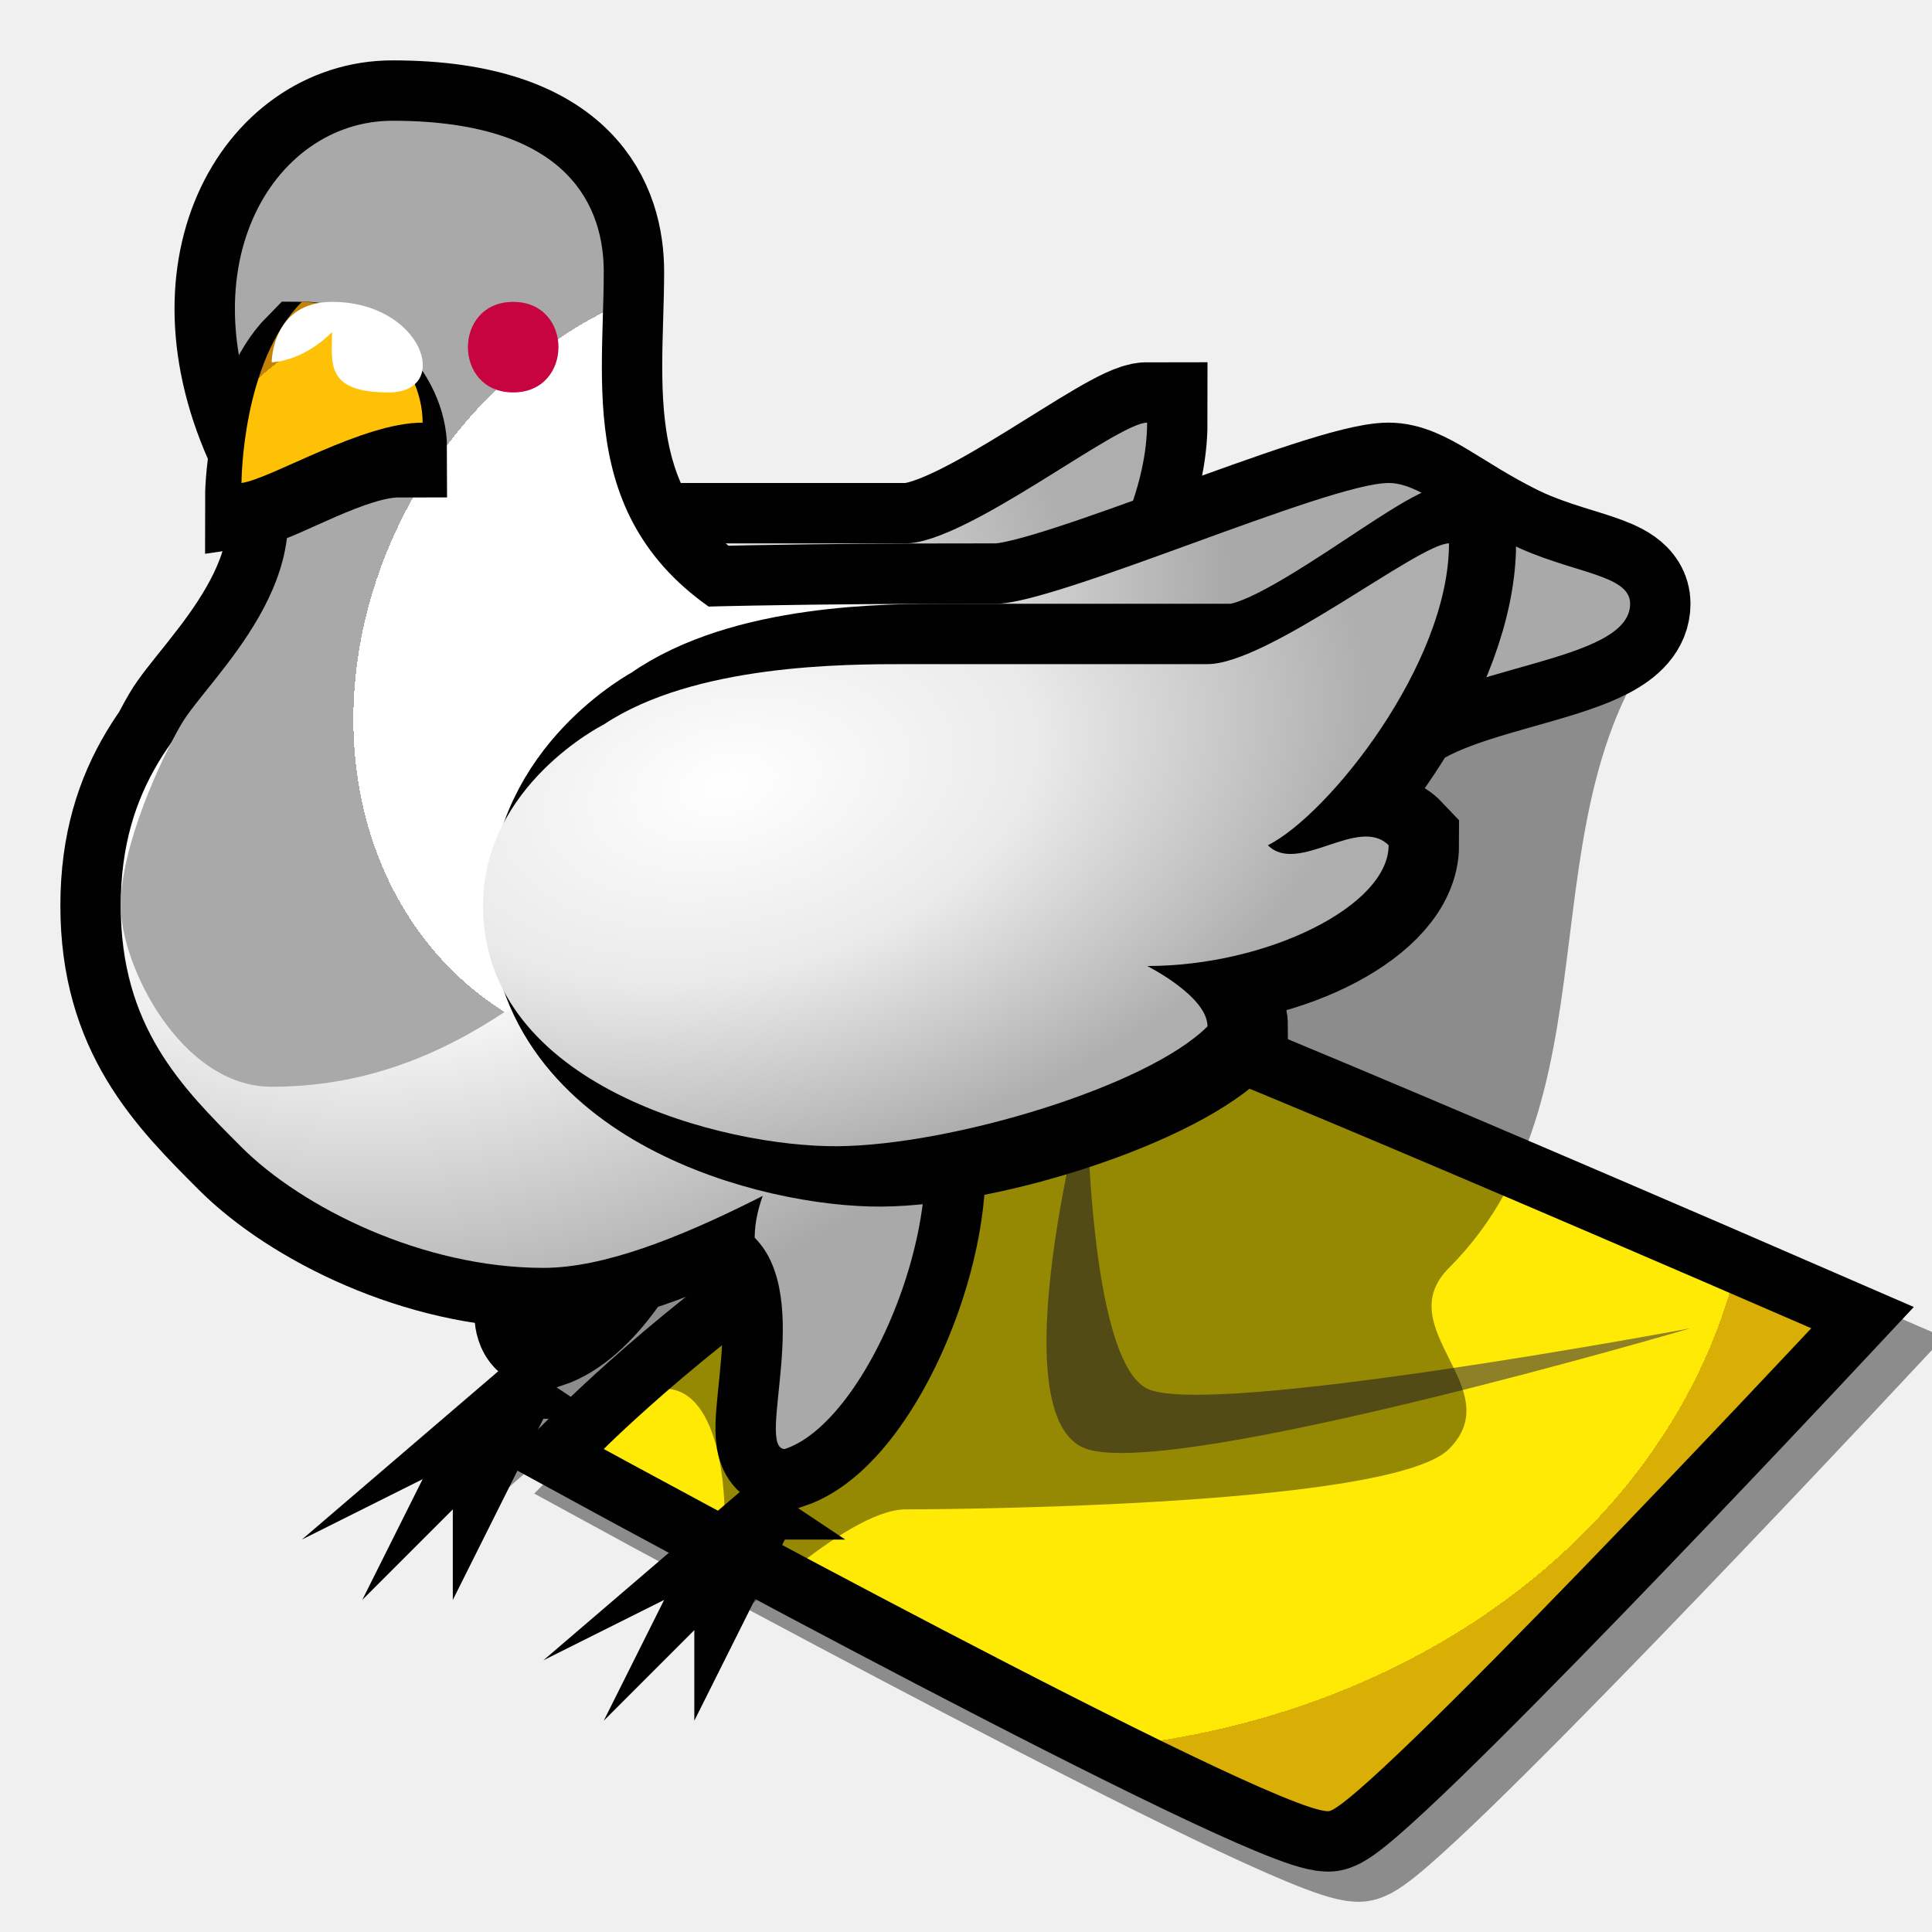
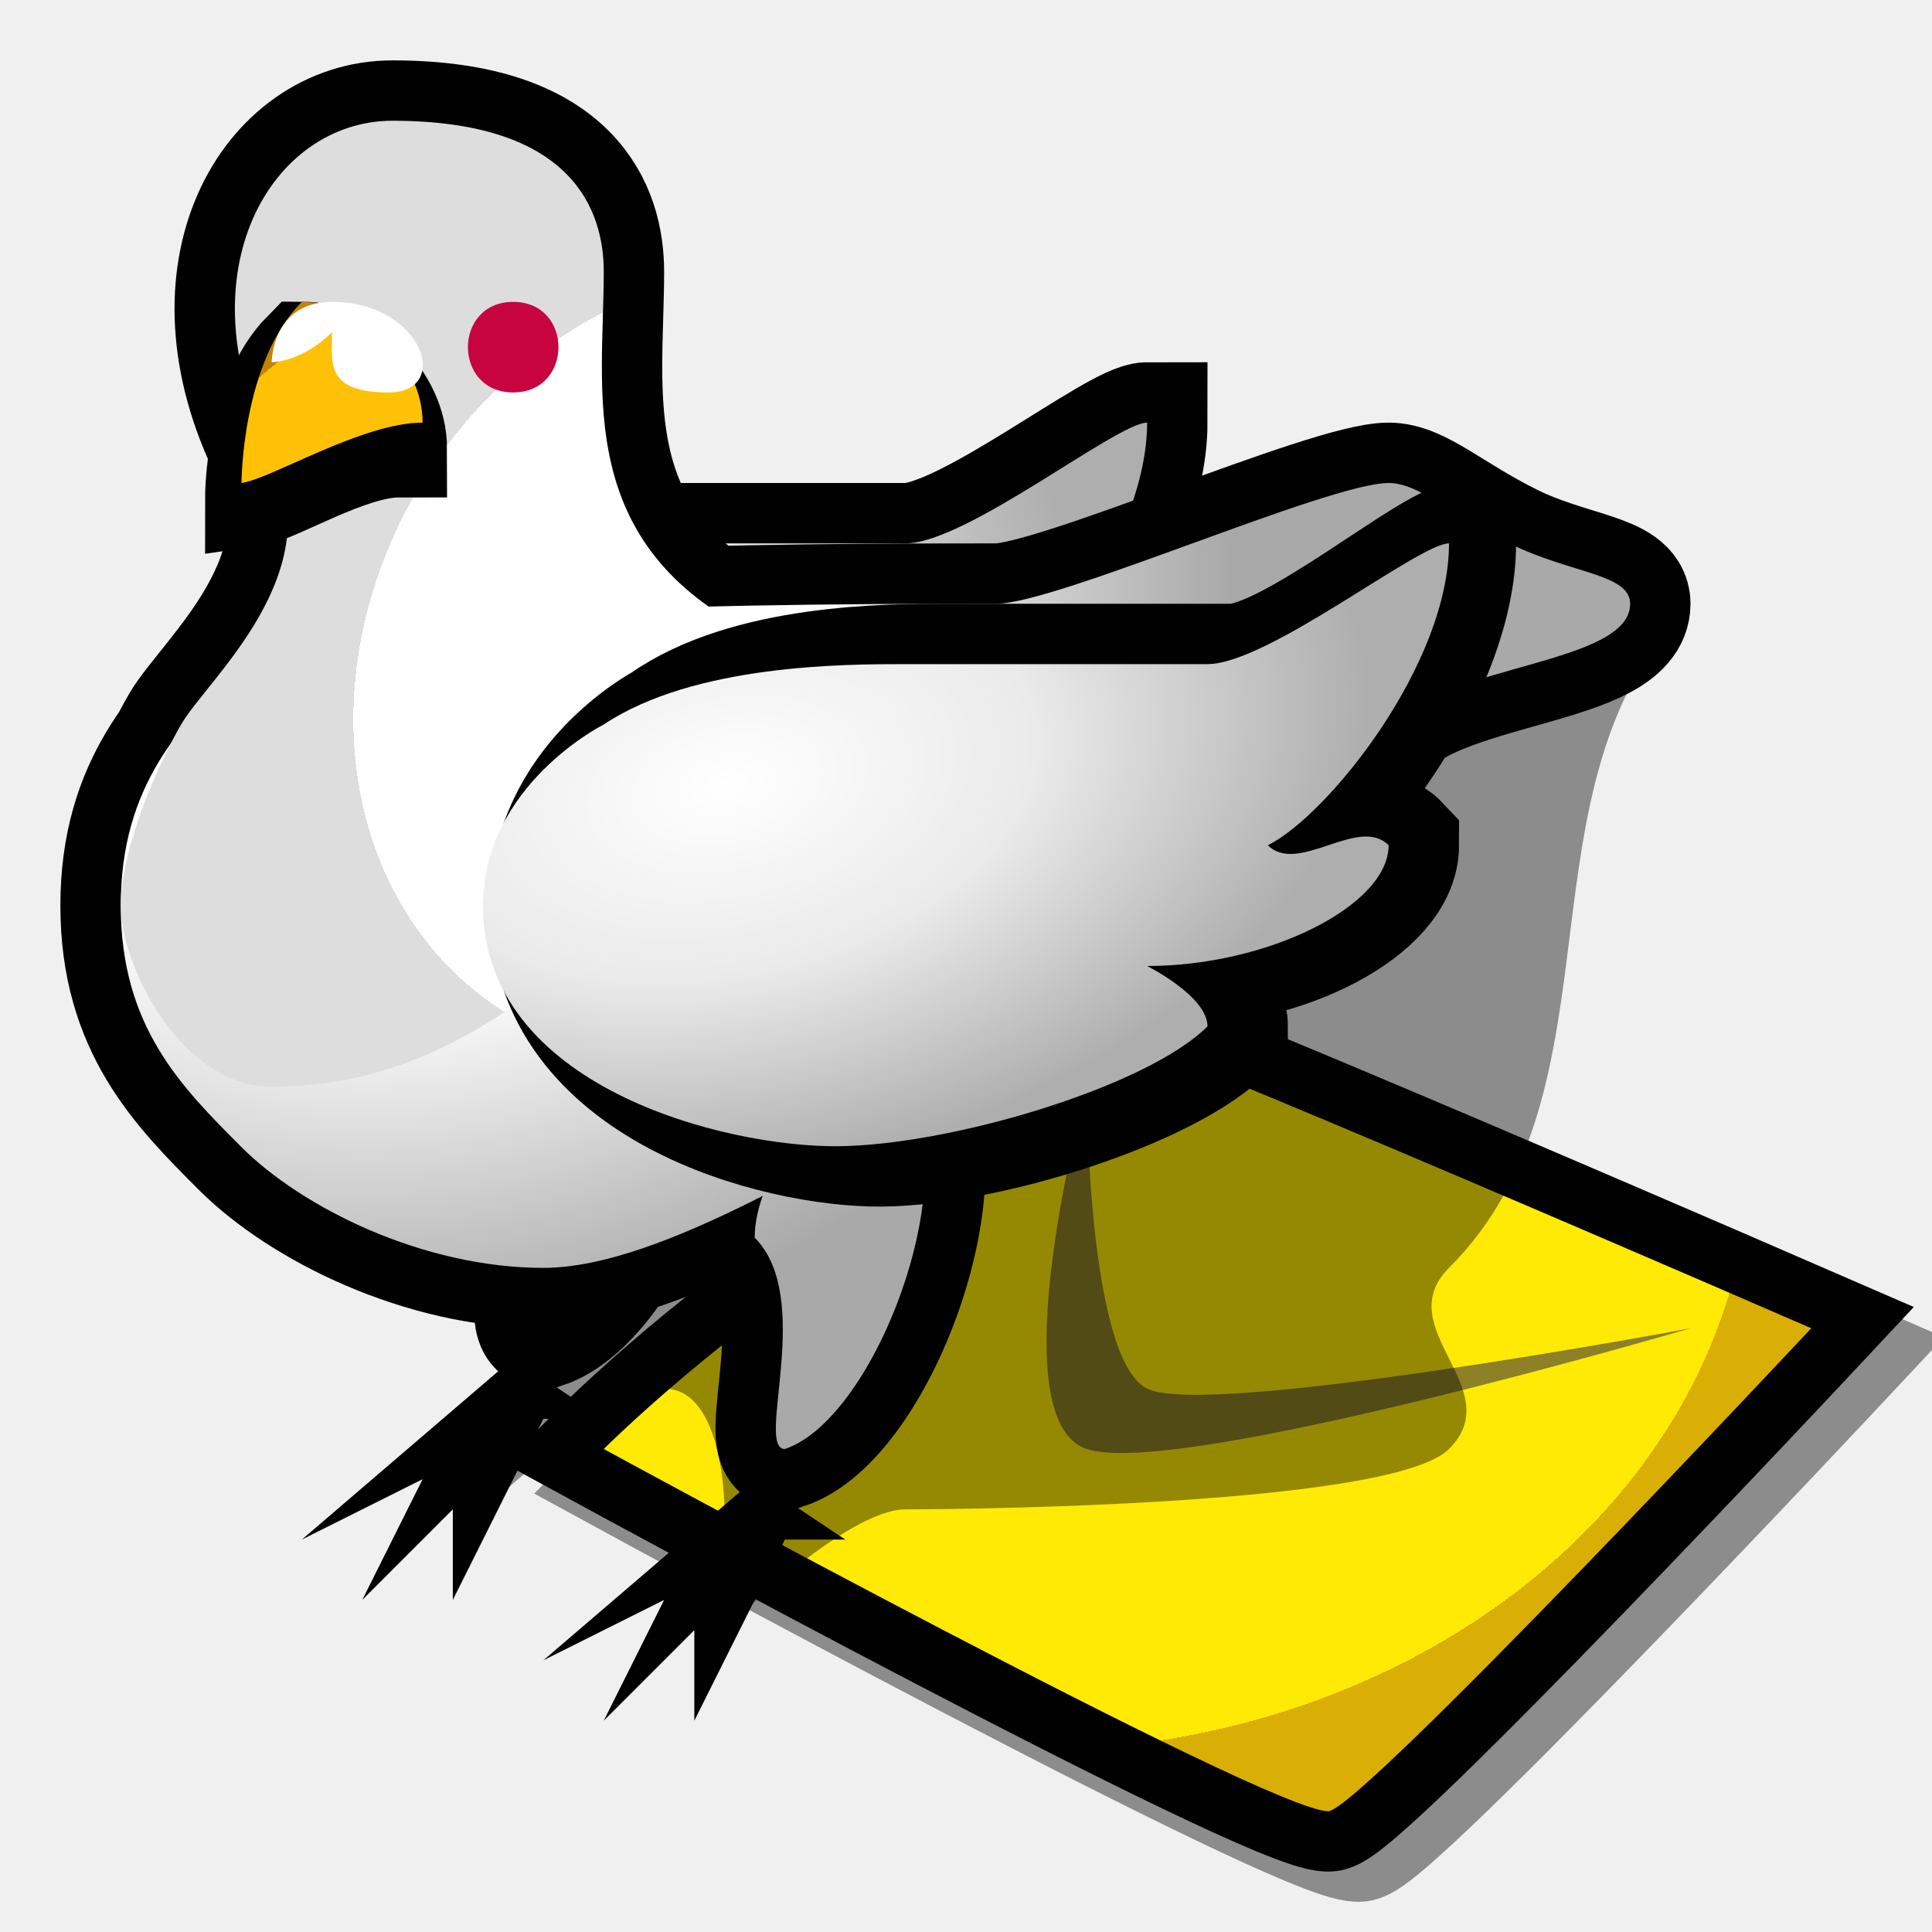
- <svg xmlns="http://www.w3.org/2000/svg" version="1.1" width="64" height="64" color-interpolation="linearRGB">
-   <g>
-     <path style="fill:none; stroke:#010101; stroke-opacity:0.416; stroke-width:4" d="M60 44C60 44 45.03 60 44 60C42 60 20 48 20 48C20 48 24 44 29 41C34 38 35 34 36 34C37 34 60 44 60 44z" transform="matrix(1,0,0,1,1,1)" />
-     <path style="fill:none; stroke:#010101; stroke-width:4" d="M60 44C60 44 45.03 60 44 60C42 60 20 48 20 48C20 48 24 44 29 41C34 38 35 34 36 34C37 34 60 44 60 44z" />
+ <svg xmlns="http://www.w3.org/2000/svg" version="1.1" width="64" height="64" color-interpolation="linearRGB" id="svg25">
+   <defs id="defs25" />
+   <g id="g25">
+     <path style="fill:none; stroke:#010101; stroke-opacity:0.416; stroke-width:4" d="M60 44C60 44 45.03 60 44 60C42 60 20 48 20 48C20 48 24 44 29 41C34 38 35 34 36 34C37 34 60 44 60 44z" transform="matrix(1,0,0,1,1,1)" id="path1" />
+     <path style="fill:none; stroke:#010101; stroke-width:4" d="M60 44C60 44 45.03 60 44 60C42 60 20 48 20 48C20 48 24 44 29 41C34 38 35 34 36 34C37 34 60 44 60 44z" id="path2" />
    <radialGradient id="gradient0" gradientUnits="userSpaceOnUse" cx="0" cy="0" r="64" gradientTransform="matrix(0.375,0,0,0.3125,34,38)">
-       <stop offset="1" stop-color="#ffea06" />
-       <stop offset="0" stop-color="#d9af05" />
+       <stop offset="1" stop-color="#ffea06" id="stop2" />
+       <stop offset="0" stop-color="#d9af05" id="stop3" />
    </radialGradient>
-     <path style="fill:url(#gradient0)" d="M60 44C60 44 45.03 60 44 60C42 60 20 48 20 48C20 48 24 44 29 41C34 38 35 34 36 34C37 34 60 44 60 44z" />
-     <path style="fill:#8d8026" d="M36 36C36 36 36 45 38 46C40 47 56 44 56 44C56 44 39 49 36 48C33 47 36 36 36 36z" />
-     <path style="fill:#010101; fill-opacity:0.416" d="M24 54C24 54 28 50 30 50C30 50 46 50 48 48C50 46 46 44 48 42C54 36 50 26 56 20L18 26V42L15 51C15 51 20 46 22 46C24 46 24 50 24 50V54z" />
-     <path style="fill:#010101" d="M23 54L20 57L22 53L18 55L25 49L28 51H26L23 57V54z" transform="matrix(1,0,0,1,-8,-4)" />
-     <path style="fill:none; stroke:#010101; stroke-width:4" d="M26 48C25 48 27 43 25 41C25 39 27 36 30 36C32 39 29 47 26 48z" transform="matrix(1,0,0,1,-8,-4)" />
-     <path style="fill:none; stroke:#010101; stroke-width:4" d="M42 28C43 29 45 27 46 28C46 30 42 32 38 32C38 32 40 33 40 34C38 36 31.5 37.94 27.75 37.97C24 38 16 36 16 30C16 26 20 24 20 24C23 22 28 22 30 22H40C42 22 47 18 48 18C48 22 44 27 42 28z" transform="matrix(1,0,0,1,-10,-4)" />
+     <path style="fill:url(#gradient0)" d="M60 44C60 44 45.03 60 44 60C42 60 20 48 20 48C20 48 24 44 29 41C34 38 35 34 36 34C37 34 60 44 60 44z" id="path3" />
+     <path style="fill:#8d8026" d="M36 36C36 36 36 45 38 46C40 47 56 44 56 44C56 44 39 49 36 48C33 47 36 36 36 36z" id="path4" />
+     <path style="fill:#010101; fill-opacity:0.416" d="M24 54C24 54 28 50 30 50C30 50 46 50 48 48C50 46 46 44 48 42C54 36 50 26 56 20L18 26V42L15 51C15 51 20 46 22 46C24 46 24 50 24 50V54z" id="path5" />
+     <path style="fill:#010101" d="M23 54L20 57L22 53L18 55L25 49L28 51H26L23 57V54z" transform="matrix(1,0,0,1,-8,-4)" id="path6" />
+     <path style="fill:none; stroke:#010101; stroke-width:4" d="M26 48C25 48 27 43 25 41C25 39 27 36 30 36C32 39 29 47 26 48z" transform="matrix(1,0,0,1,-8,-4)" id="path7" />
+     <path style="fill:none; stroke:#010101; stroke-width:4" d="M42 28C43 29 45 27 46 28C46 30 42 32 38 32C38 32 40 33 40 34C38 36 31.5 37.94 27.75 37.97C24 38 16 36 16 30C16 26 20 24 20 24C23 22 28 22 30 22H40C42 22 47 18 48 18C48 22 44 27 42 28z" transform="matrix(1,0,0,1,-10,-4)" id="path8" />
    <radialGradient id="gradient1" gradientUnits="userSpaceOnUse" cx="0" cy="0" r="64" gradientTransform="matrix(0.3312,-0.0729,0.0439,0.1997,24.0679,25.9926)">
-       <stop offset="0" stop-color="#ffffff" />
-       <stop offset="0.481" stop-color="#eaeaea" />
-       <stop offset="1" stop-color="#aeaeae" />
+       <stop offset="0" stop-color="#ffffff" id="stop8" />
+       <stop offset="0.481" stop-color="#eaeaea" id="stop9" />
+       <stop offset="1" stop-color="#aeaeae" id="stop10" />
    </radialGradient>
-     <path style="fill:url(#gradient1)" d="M42 28C43 29 45 27 46 28C46 30 42 32 38 32C38 32 40 33 40 34C38 36 31.5 37.94 27.75 37.97C24 38 16 36 16 30C16 26 20 24 20 24C23 22 28 22 30 22H40C42 22 47 18 48 18C48 22 44 27 42 28z" transform="matrix(1,0,0,1,-10,-4)" />
-     <path style="fill:none; stroke:#010101; stroke-width:4" d="M46 16C47 16 48 17 50 18C52 19 54 19 54 20C54 22 48 22 46 24C45.13 24.86 43 27 41 29C38 32 34 35 32 36C28 38 22 42 18 42C14 42 10 40 8 38C6 36 4 34 4 30C4 26 6 24 8 22C10 20 27 20 33 20C35 20 44 16 46 16z            M13 4C19 4 20 7 20 9C20 13 19 18 25 21C25 21 27 22 27 23L23 28C19 32 15 36 9 36C6 36 4 32 4 30C4 28 5.36 25.09 6 24C6.87 22.49 11 19 9 15C6 9 9 4 13 4z" />
-     <path style="fill:#010101" d="M23 54L20 57L22 53L18 55L25 49L28 51H26L23 57V54z" />
-     <path style="fill:none; stroke:#010101; stroke-width:4" d="M26 48C25 48 27 43 25 41C25 39 27 36 30 36C32 39 29 47 26 48z" />
+     <path style="fill:url(#gradient1)" d="M42 28C43 29 45 27 46 28C46 30 42 32 38 32C38 32 40 33 40 34C38 36 31.5 37.94 27.75 37.97C24 38 16 36 16 30C16 26 20 24 20 24C23 22 28 22 30 22H40C42 22 47 18 48 18C48 22 44 27 42 28z" transform="matrix(1,0,0,1,-10,-4)" id="path10" />
+     <path style="fill:none; stroke:#010101; stroke-width:4" d="M46 16C47 16 48 17 50 18C52 19 54 19 54 20C54 22 48 22 46 24C45.13 24.86 43 27 41 29C38 32 34 35 32 36C28 38 22 42 18 42C14 42 10 40 8 38C6 36 4 34 4 30C4 26 6 24 8 22C10 20 27 20 33 20C35 20 44 16 46 16z            M13 4C19 4 20 7 20 9C20 13 19 18 25 21C25 21 27 22 27 23L23 28C19 32 15 36 9 36C6 36 4 32 4 30C4 28 5.36 25.09 6 24C6.87 22.49 11 19 9 15C6 9 9 4 13 4z" id="path11" />
+     <path style="fill:#010101" d="M23 54L20 57L22 53L18 55L25 49L28 51H26L23 57V54z" id="path12" />
+     <path style="fill:none; stroke:#010101; stroke-width:4" d="M26 48C25 48 27 43 25 41C25 39 27 36 30 36C32 39 29 47 26 48z" id="path13" />
    <radialGradient id="gradient2" gradientUnits="userSpaceOnUse" cx="0" cy="0" r="64" gradientTransform="matrix(0.4216,-0.0981,0.0849,0.3648,13.3892,20.9654)">
-       <stop offset="0.487" stop-color="#ffffff" />
-       <stop offset="0.993" stop-color="#a9a9a9" />
+       <stop offset="0.487" stop-color="#ffffff" id="stop13" />
+       <stop offset="0.993" stop-color="#a9a9a9" id="stop14" />
    </radialGradient>
-     <path style="fill:url(#gradient2)" d="M26 48C25 48 27 43 25 41C25 39 27 36 30 36C32 39 29 47 26 48z" />
+     <path style="fill:url(#gradient2)" d="M26 48C25 48 27 43 25 41C25 39 27 36 30 36C32 39 29 47 26 48z" id="path14" />
    <radialGradient id="gradient3" gradientUnits="userSpaceOnUse" cx="0" cy="0" r="64" gradientTransform="matrix(0.4216,-0.0981,0.0849,0.3648,13.3892,20.9654)">
-       <stop offset="0.487" stop-color="#ffffff" />
-       <stop offset="0.993" stop-color="#a9a9a9" />
+       <stop offset="0.487" stop-color="#ffffff" id="stop15" />
+       <stop offset="0.993" stop-color="#a9a9a9" id="stop16" />
    </radialGradient>
-     <path style="fill:url(#gradient3)" d="M46 16C47 16 48 17 50 18C52 19 54 19 54 20C54 22 48 22 46 24C45.13 24.86 43 27 41 29C38 32 34 35 32 36C28 38 22 42 18 42C14 42 10 40 8 38C6 36 4 34 4 30C4 26 6 24 8 22C10 20 27 20 33 20C35 20 44 16 46 16z" />
+     <path style="fill:url(#gradient3)" d="M46 16C47 16 48 17 50 18C52 19 54 19 54 20C54 22 48 22 46 24C45.13 24.86 43 27 41 29C38 32 34 35 32 36C28 38 22 42 18 42C14 42 10 40 8 38C6 36 4 34 4 30C4 26 6 24 8 22C10 20 27 20 33 20C35 20 44 16 46 16z" id="path16" />
    <radialGradient id="gradient4" gradientUnits="userSpaceOnUse" cx="0" cy="0" r="64" gradientTransform="matrix(0.3147,0.2039,-0.2378,0.3671,24,22)">
-       <stop offset="0.487" stop-color="#ffffff" />
-       <stop offset="0" stop-color="#a9a9a9" />
+       <stop offset="0.487" stop-color="#ffffff" id="stop17" />
+       <stop offset="0" stop-color="#a9a9a9" id="stop18" style="stop-color:#dddddd;stop-opacity:1;" />
    </radialGradient>
-     <path style="fill:url(#gradient4)" d="M13 4C19 4 20 7 20 9C20 13 19 18 25 21C25 21 27 22 27 23L23 28C19 32 15 36 9 36C6 36 4 32 4 30C4 28 5.36 25.09 6 24C6.87 22.49 11 19 9 15C6 9 9 4 13 4z" />
-     <path style="fill:none; stroke:#010101; stroke-width:4" d="M42 28C43 29 45 27 46 28C46 30 42 32 38 32C38 32 40 33 40 34C38 36 31.5 37.94 27.75 37.97C24 38 16 36 16 30C16 26 20 24 20 24C23 22 28 22 30 22H40C42 22 47 18 48 18C48 22 44 27 42 28z" transform="matrix(0.9445,0,0,1,2.9972,0)" />
+     <path style="fill:url(#gradient4)" d="M13 4C19 4 20 7 20 9C20 13 19 18 25 21C25 21 27 22 27 23L23 28C19 32 15 36 9 36C6 36 4 32 4 30C4 28 5.36 25.09 6 24C6.87 22.49 11 19 9 15C6 9 9 4 13 4z" id="path18" />
+     <path style="fill:none; stroke:#010101; stroke-width:4" d="M42 28C43 29 45 27 46 28C46 30 42 32 38 32C38 32 40 33 40 34C38 36 31.5 37.94 27.75 37.97C24 38 16 36 16 30C16 26 20 24 20 24C23 22 28 22 30 22H40C42 22 47 18 48 18C48 22 44 27 42 28z" transform="matrix(0.9445,0,0,1,2.9972,0)" id="path19" />
    <radialGradient id="gradient5" gradientUnits="userSpaceOnUse" cx="0" cy="0" r="64" gradientTransform="matrix(0.3312,-0.0729,0.0439,0.1997,24.0679,25.9926)">
-       <stop offset="0" stop-color="#ffffff" />
-       <stop offset="0.481" stop-color="#eaeaea" />
-       <stop offset="1" stop-color="#aeaeae" />
+       <stop offset="0" stop-color="#ffffff" id="stop19" />
+       <stop offset="0.481" stop-color="#eaeaea" id="stop20" />
+       <stop offset="1" stop-color="#aeaeae" id="stop21" />
    </radialGradient>
-     <path style="fill:url(#gradient5)" d="M42 28C43 29 45 27 46 28C46 30 42 32 38 32C38 32 40 33 40 34C38 36 31.5 37.94 27.75 37.97C24 38 16 36 16 30C16 26 20 24 20 24C23 22 28 22 30 22H40C42 22 47 18 48 18C48 22 44 27 42 28z" />
-     <path style="fill:#c70440" d="M17 10C19 10 19 13 17 13C15 13 15 10 17 10z" />
-     <path style="fill:none; stroke:#010101; stroke-width:4" d="M8 16C8 16 8 12 10 10C12 10 14 12 14 14C12 14 8.99 15.86 8 16z" transform="matrix(0.8016,0,0,0.8107,1.9837,3.5068)" />
+     <path style="fill:url(#gradient5)" d="M42 28C43 29 45 27 46 28C46 30 42 32 38 32C38 32 40 33 40 34C38 36 31.5 37.94 27.75 37.97C24 38 16 36 16 30C16 26 20 24 20 24C23 22 28 22 30 22H40C42 22 47 18 48 18C48 22 44 27 42 28z" id="path21" />
+     <path style="fill:#c70440" d="M17 10C19 10 19 13 17 13C15 13 15 10 17 10z" id="path22" />
+     <path style="fill:none; stroke:#010101; stroke-width:4" d="M8 16C8 16 8 12 10 10C12 10 14 12 14 14C12 14 8.99 15.86 8 16z" transform="matrix(0.8016,0,0,0.8107,1.9837,3.5068)" id="path23" />
    <radialGradient id="gradient6" gradientUnits="userSpaceOnUse" cx="0" cy="0" r="64" gradientTransform="matrix(0.1618,-0.0809,0.0404,0.0809,13.5278,14)">
-       <stop offset="0.693" stop-color="#ffc106" />
-       <stop offset="0" stop-color="#c48305" />
+       <stop offset="0.693" stop-color="#ffc106" id="stop23" />
+       <stop offset="0" stop-color="#c48305" id="stop24" />
    </radialGradient>
-     <path style="fill:url(#gradient6)" d="M8 16C8 16 8 12 10 10C12 10 14 12 14 14C12 14 8.99 15.86 8 16z" />
-     <path style="fill:#ffffff" d="M9 12C9 12 10 12 11 11C11 12 10.75 13 12.87 13C15 13 14 10 11 10C9 10 9 12 9 12z" />
+     <path style="fill:url(#gradient6)" d="M8 16C8 16 8 12 10 10C12 10 14 12 14 14C12 14 8.99 15.86 8 16z" id="path24" />
+     <path style="fill:#ffffff" d="M9 12C9 12 10 12 11 11C11 12 10.75 13 12.87 13C15 13 14 10 11 10C9 10 9 12 9 12z" id="path25" />
  </g>
</svg>
